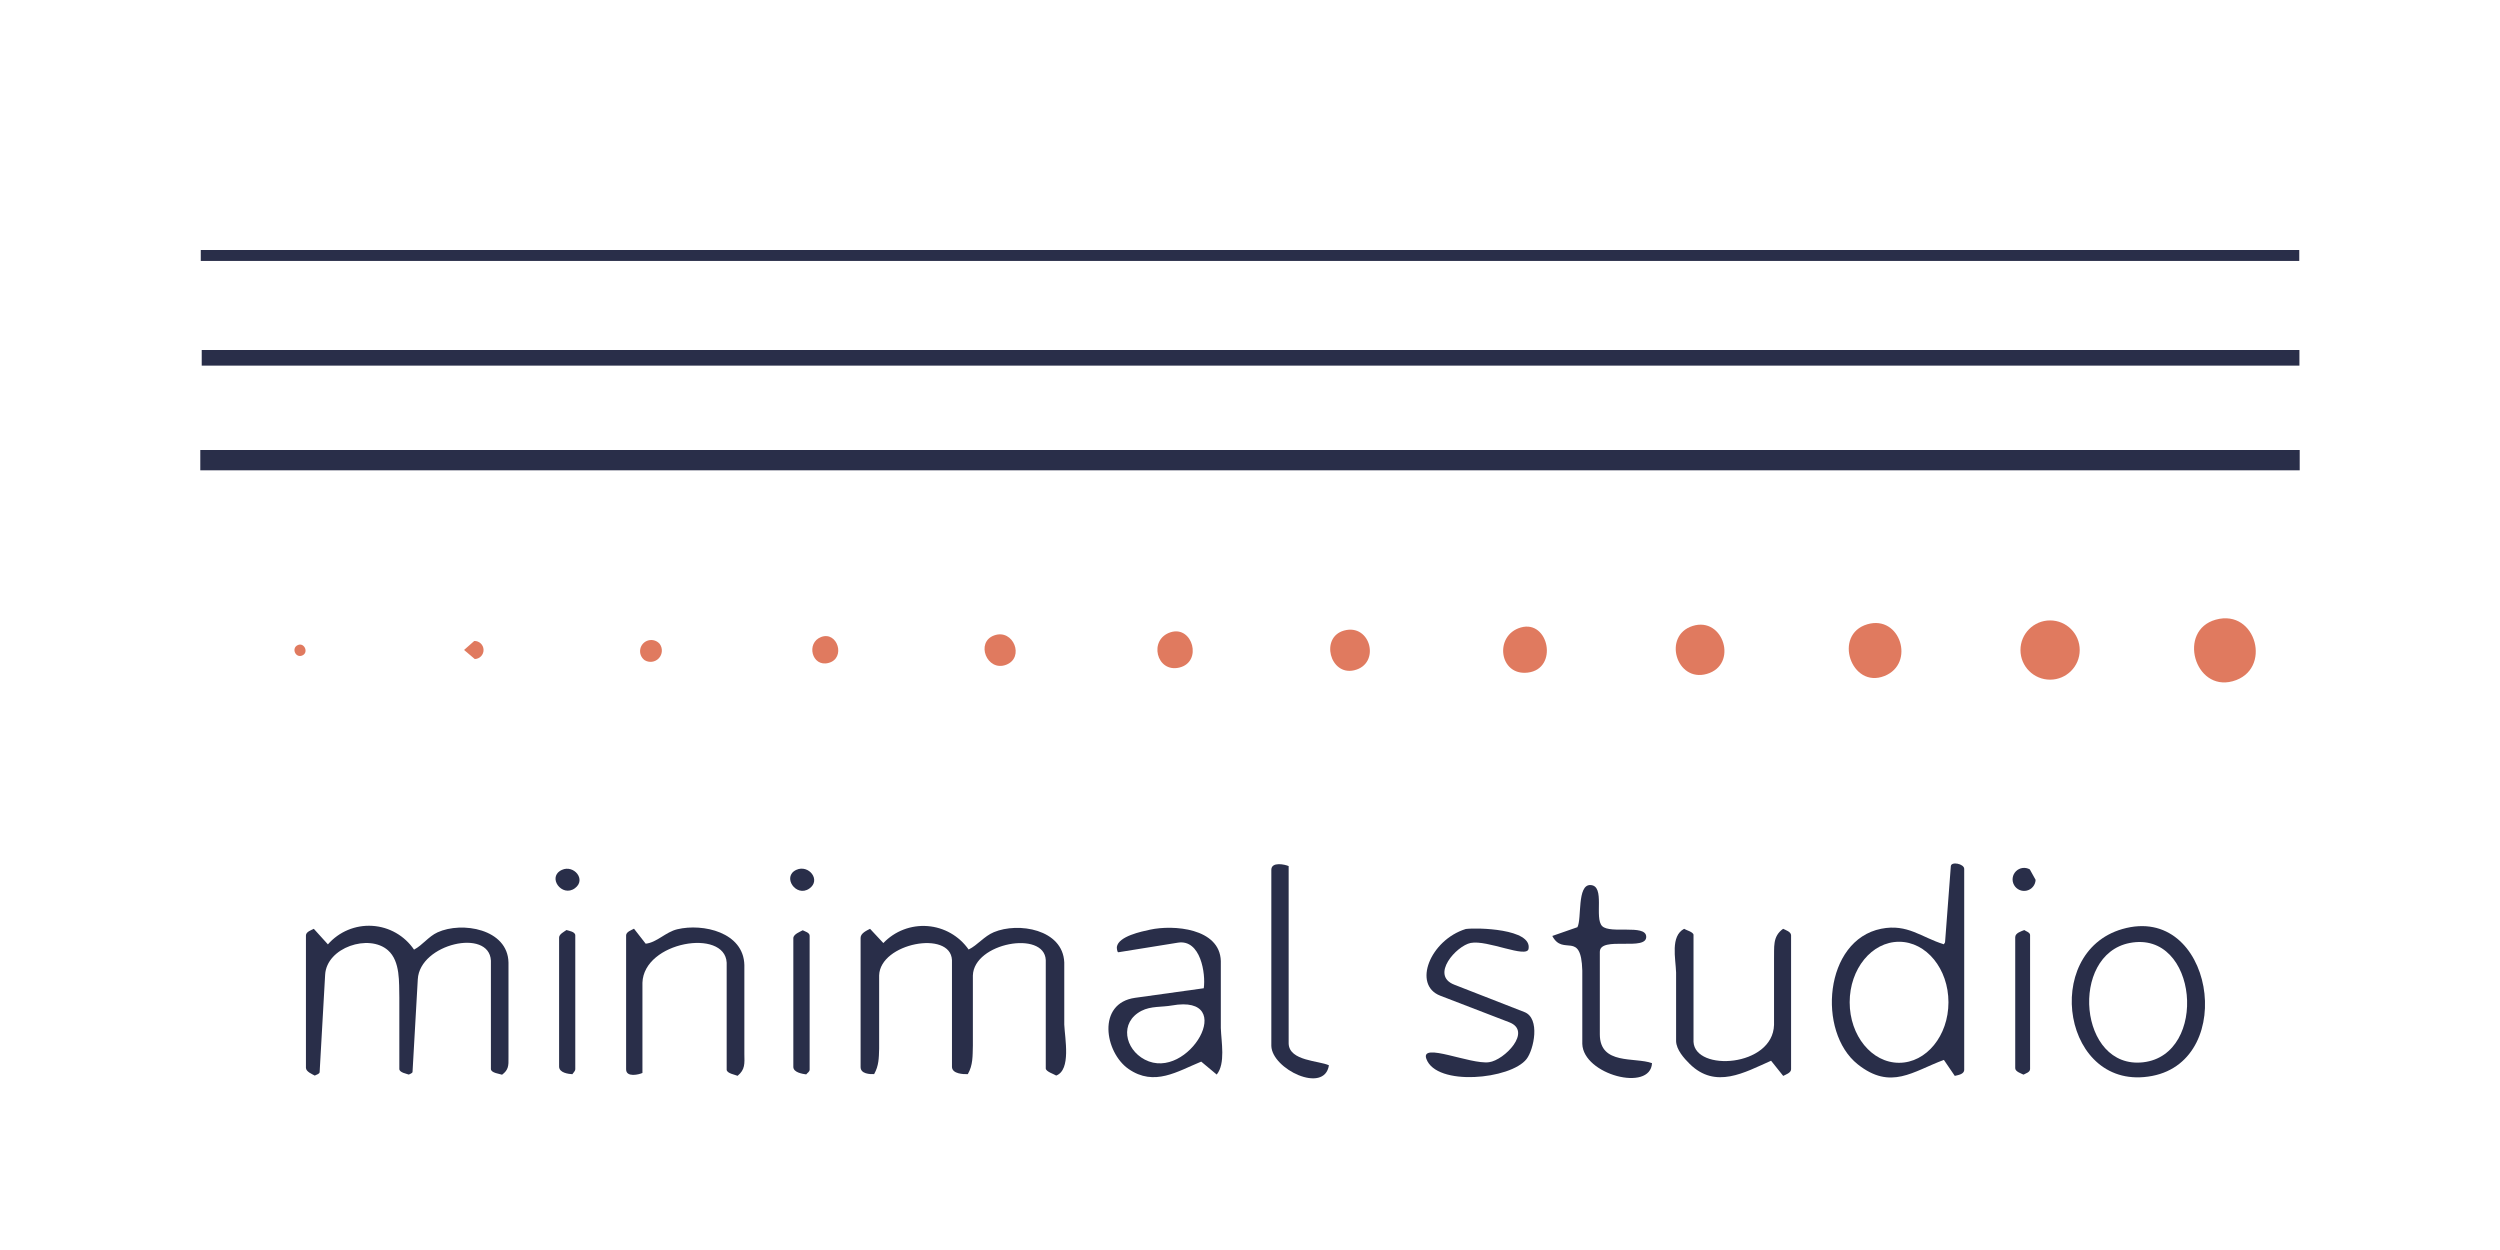
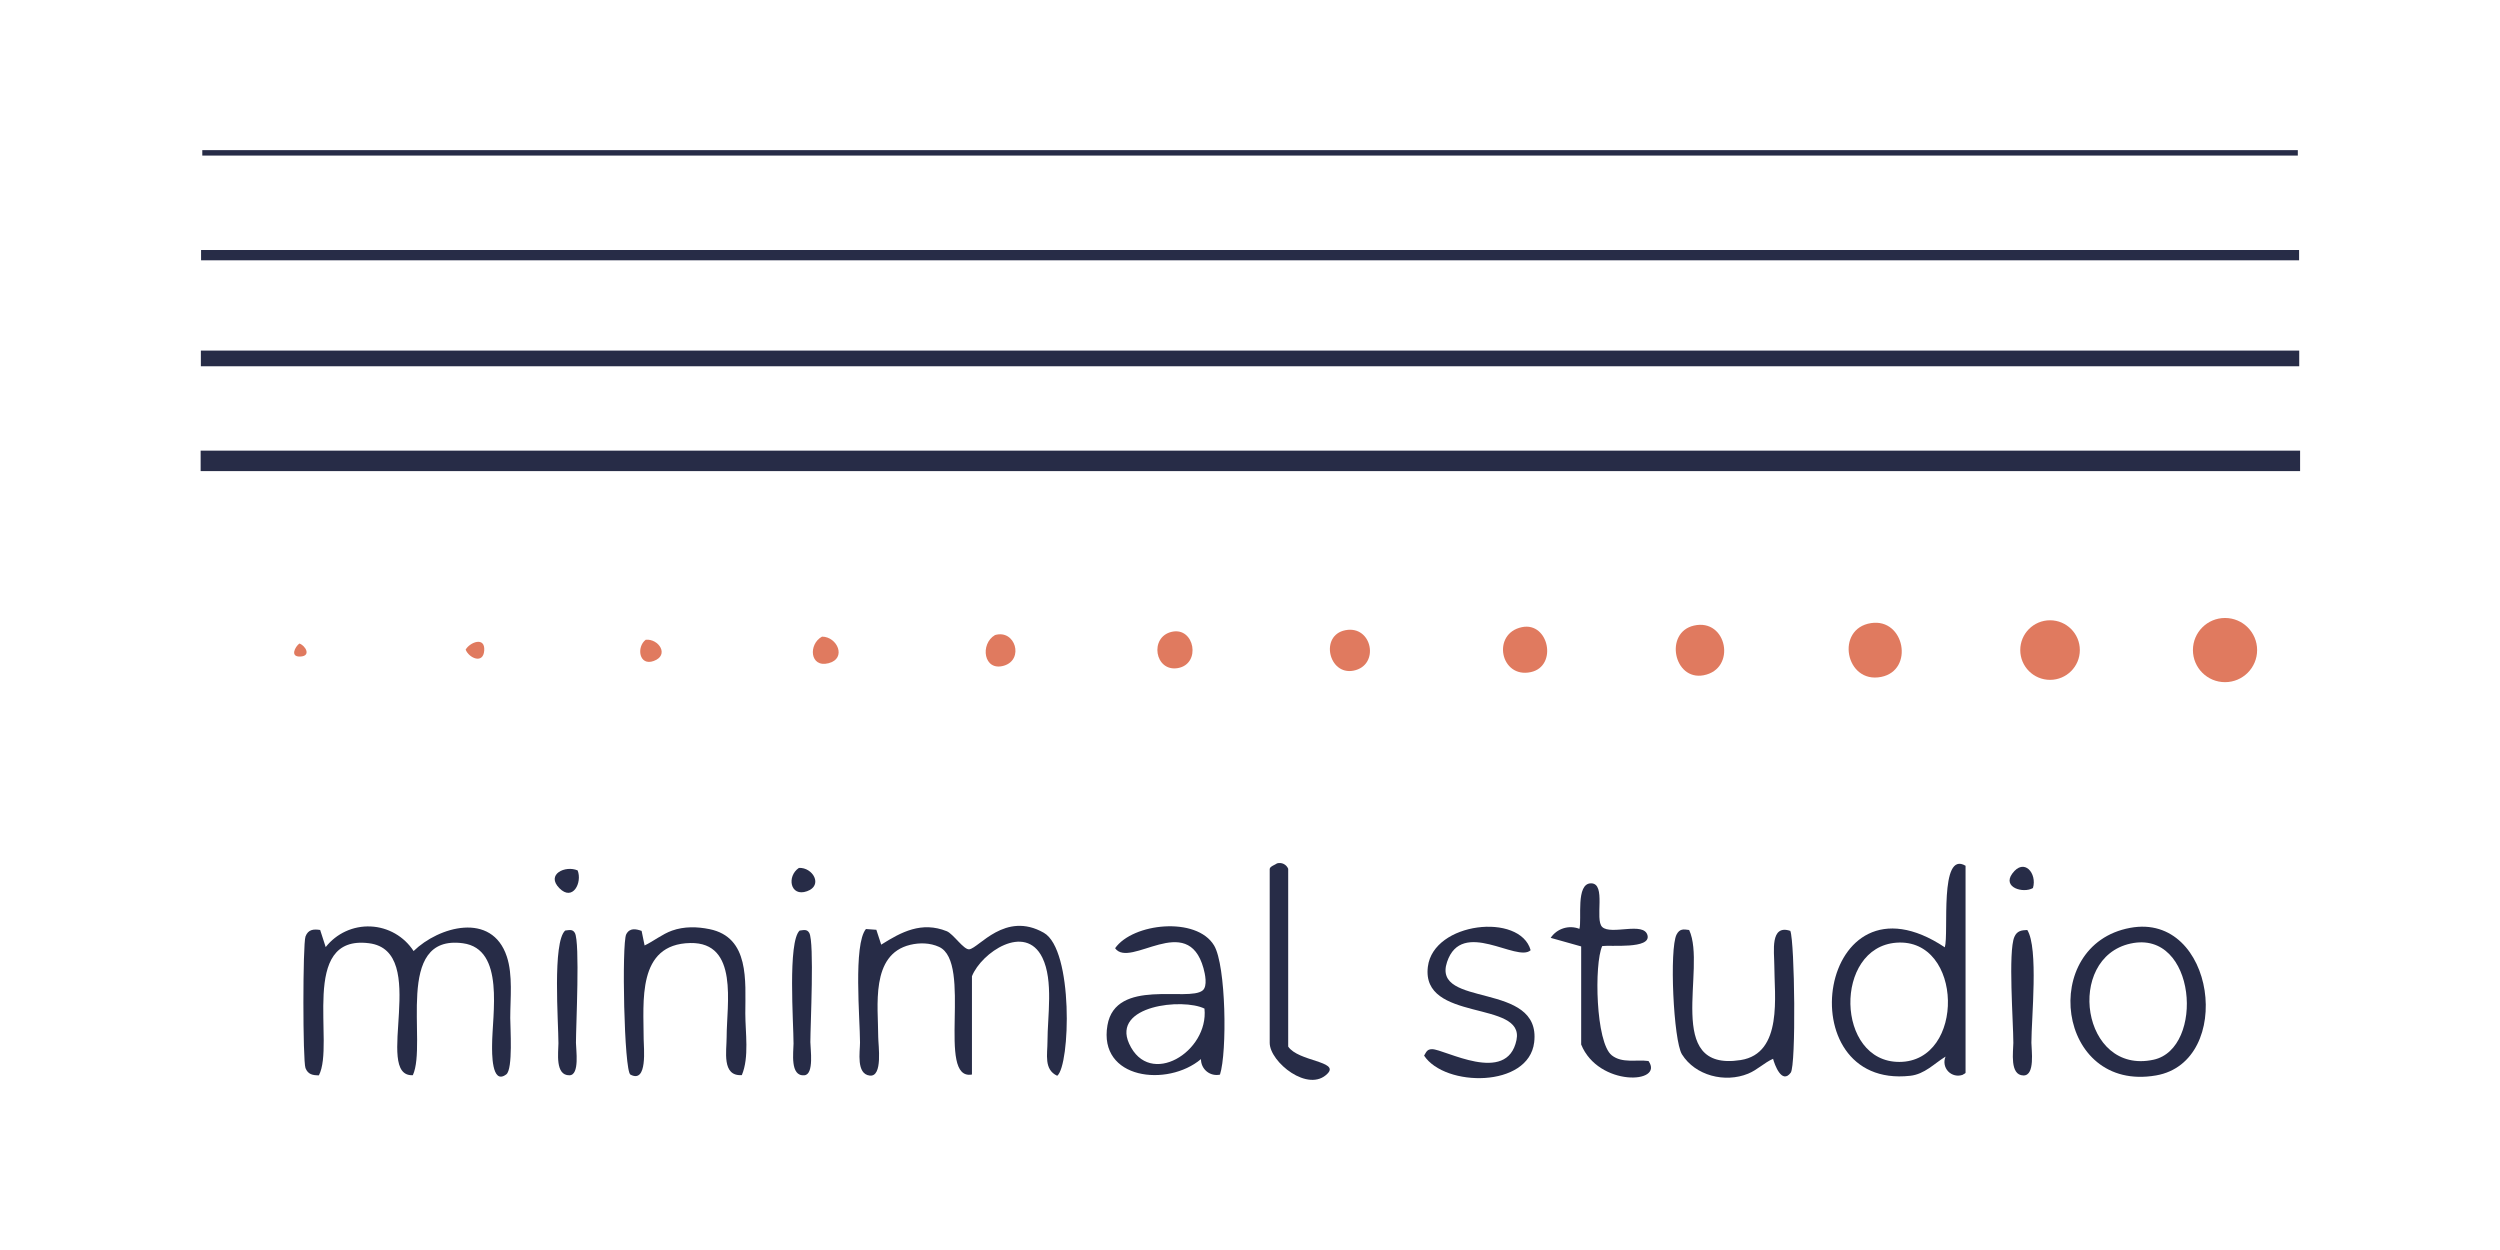
- <svg xmlns="http://www.w3.org/2000/svg" width="480" height="240" viewBox="0 0 1600 800">
-   <g id="navy" data-name="Navy" fill="#292E49" fill-rule="evenodd">
-     <rect id="shape-1" x="128.49" y="160" width="1343.04" height="7" />
-     <rect id="shape-2" x="129.1" y="224" width="1342.53" height="10" />
-     <rect id="shape-3" x="128.19" y="288" width="1343.62" height="13" />
-     <path d="M824.74 554.3L824.74 667.84C825.04 679.12 844.34 678.8 850.51 681.79C847.6 700.39 814.02 684.2 813.65 669.37L813.65 618.5L813.65 556.64C813.71 551.31 822.43 553.24 824.74 554.3Z" />
-     <path d="M1251.06 688.57L1244.09 678.34C1224.25 685.65 1210.16 698 1188.97 681.18C1162.81 660.41 1167.46 601.65 1203.99 594.4C1220.87 591.05 1229.7 599.95 1244.06 604.34C1244.56 603.25 1244.77 603.85 1244.87 602.58L1248.53 554.37C1248.78 551.11 1257.09 552.84 1257.09 556.08L1257.09 684.65C1257.09 687.62 1252.92 688.07 1251.06 688.57ZM1247.01 641.46A31.61 38.73 0 1 0 1183.79 641.46A31.61 38.73 0 1 0 1247.01 641.46Z" />
-     <path d="M359.63 556.72C367.2 553.25 375.41 562.92 367.98 568.44C359.63 574.64 349.82 561.2 359.63 556.72Z" />
-     <path d="M509.63 556.71C517.56 553.05 525.73 563.28 517.94 568.7C509.51 574.56 500.27 561.04 509.63 556.71Z" />
-     <path d="M1299.07 556.41L1302.79 563.11A7.37 7.37 0 1 1 1299.07 556.41Z" />
-     <path d="M1057.29 680.42C1056.31 699.07 1013.24 687.8 1012.67 668.07L1012.67 621.15C1011.92 594.99 1000.42 612.31 993.47 599.01L1009.55 593.4C1012.44 587.96 1009.17 566.08 1017.9 566.43C1027.6 566.82 1020.12 587.63 1025.43 592.75C1030.63 597.78 1052.79 591.5 1053.56 599.14C1054.57 609.23 1023.86 598.71 1023.89 609.21L1023.89 662.02C1023.94 681.8 1046.3 676.4 1057.29 680.42Z" />
-     <path d="M200.84 594.44L209.86 604.4A34.88 34.88 0 0 1 264.98 607.77C270.51 604.85 274.19 599.38 280.03 596.7C295.54 589.58 325.03 594.46 325.43 616.05L325.43 676.92C325.53 682.14 325.39 684.75 321.33 687.82C319.81 687.24 314.3 686.72 314.18 684.21L314.18 614.8C313.11 593.94 268.68 603.9 267.39 626.7L264.02 686.04C263.97 686.89 262.14 687.38 261.65 687.73C260.3 687.2 255.63 686.46 255.57 684.17L255.57 638.45C255.33 628.89 256.32 615.26 248.31 608.19C236.14 597.45 209.07 606.33 208.09 623.8L204.57 686.14C204.5 687.42 202.19 687.86 201.47 688.38C199.91 687.51 195.8 685.9 195.8 683.4L195.8 598.7C195.81 596.28 199.37 595.25 200.84 594.44Z" />
-     <path d="M405.76 594.37L413.24 603.97C420.44 603.19 425.94 596.51 433.5 594.72C449.91 590.82 475.93 596.66 476.39 617.65L476.39 674.56C476.52 680.74 476.92 684.54 472.05 688.52C470.57 687.83 465.19 687.02 465.07 684.62L465.07 616.1C463.93 594.02 412.03 602.54 411.16 628.94L411.16 686.69C408.9 687.74 400.71 689.71 400.71 684.37L400.71 598.63C400.71 596.35 404.35 595.17 405.76 594.37Z" />
-     <path d="M556.83 594.44L565.34 603.56A35.36 35.36 0 0 1 619.92 607.7C625.82 604.77 629.73 599.25 636.08 596.59C651.61 590.06 680.21 594.65 681.13 615.92L681.13 655.75C681.53 664.73 685.6 684.69 675.97 688.36C674.65 687.46 669.39 685.86 669.29 683.83L669.29 614.43C668.38 595.24 623.24 603.36 622.64 624.3L622.64 669.18C622.45 675.78 622.76 681.63 619.4 687.45C616.58 687.55 609.47 687.31 609.26 682.91L609.26 614.45C608.35 595.11 563.23 603.52 562.65 624.26L562.65 671.14C562.48 677.18 562.46 682.09 559.44 687.43C556.78 687.54 550.79 687.33 550.78 682.94L550.78 600.23C550.77 597.2 554.86 595.47 556.83 594.44Z" />
-     <path d="M778.7 687.72L768.78 679.44C753.58 685.64 738.77 695.57 722.3 684.16C706.97 673.55 701.83 642.04 726.48 638.6L770.41 632.48C771.74 623.25 768.45 600.95 753.84 603.31L715.8 609.44C714.89 609.59 714.72 606.46 714.79 606.02C715.85 599.14 730.66 596.16 736.07 594.98C750.86 591.76 780.66 593.93 781.33 615.03L781.33 657.91C781.61 666.9 784.42 680.65 778.7 687.72ZM750 643.5C793.11 635.83 760.51 692.71 732.68 678.16C719.87 671.47 716.28 654.33 730.53 646.94C736.59 643.8 743.55 644.65 750 643.5Z" />
-     <path d="M938.09 594.56C945.33 593.59 980.62 594.36 978.27 607.27C977.12 613.54 951.86 601.36 941.22 603.49C932.13 605.3 915.2 624.13 930.72 630.19L975.65 647.73C985.91 651.74 981.68 671.74 976.98 677.79C966.88 690.8 919.23 695.52 912.85 677.62C908.98 666.76 940.98 681.38 952.96 679.82C962.79 678.55 980.85 660 965.92 654.25L921.78 637.25C903.83 630.34 915.3 601.62 938.09 594.56Z" />
-     <path d="M1077.84 594.44C1079 595.27 1083.76 596.44 1083.85 598.3L1083.85 666.78C1084.82 686.01 1134.58 682.95 1135.38 655.96L1135.38 614.07C1135.61 606.29 1134.24 599.34 1141.2 594.43C1142.6 595.19 1146.29 596.28 1146.29 598.6L1146.29 684.36C1146.29 686.67 1142.66 687.79 1141.25 688.58L1133.49 678.87C1116.47 686.37 1097.98 697.24 1081.42 680.92C1077.72 677.27 1072.87 671.83 1072.7 666.33L1072.7 622.43C1072.41 613.38 1068.95 599.15 1077.84 594.44Z" />
-     <path d="M1358.25 594.6C1416.19 577.82 1432.46 678.08 1377.37 688.6C1320.34 699.49 1306.09 609.71 1358.25 594.6ZM1363 603.51C1406.83 595.01 1413.63 675.02 1371.67 679.86C1330.32 684.62 1324.27 611.02 1363 603.51Z" />
-     <path d="M362.54 595.22C363.96 595.71 368.17 596.24 368.18 598.65L368.18 684.18C368.18 685.58 366.93 686.47 366.31 687.49C363.83 687.35 357.81 686.63 357.82 682.56L357.82 600.05C357.82 597.81 361.17 596.25 362.54 595.22Z" />
-     <path d="M513.76 595.37C514.99 596.08 518.17 596.81 518.17 598.88L518.17 684.52C518.17 685.99 516.66 686.66 515.97 687.62C513.74 687.29 507.83 686.46 507.73 682.88L507.73 641.16L507.73 600.39C507.8 597.85 512.12 596.29 513.76 595.37Z" />
-     <path d="M1295.53 595.24C1296.46 595.93 1299.24 596.76 1299.25 598.37L1299.25 684.19C1299.25 686.28 1296.28 687.03 1295.05 687.77C1293.67 687.04 1289.75 685.88 1289.74 683.64L1289.74 599.81C1289.74 597.04 1293.82 595.97 1295.53 595.24Z" />
+ <svg xmlns="http://www.w3.org/2000/svg" width="480" height="240" viewBox="0 0 3200 1600">
+   <g id="navy" data-name="Navy" fill="#272C47" fill-rule="evenodd">
+     <rect id="shape-1" x="258.94" y="192.17" width="2682.26" height="6.97" />
+     <rect id="shape-2" x="257.37" y="320.01" width="2685.47" height="13.18" />
+     <rect id="shape-3" x="257.11" y="448.75" width="2685.9" height="20.07" />
+     <rect id="shape-4" x="256.82" y="576.82" width="2687.3" height="26.19" />
+     <path d="M1634.65 1105.11A11.82 11.82 0 0 1 1648.89 1112.07L1648.89 1339.64C1661.87 1358.74 1714.42 1358.31 1699.41 1374.02C1674.95 1399.63 1625.22 1359.35 1625.22 1334.84L1625.22 1112.38C1625.22 1109.03 1632.64 1106.72 1634.65 1105.11Z" />
+     <path d="M2512.38 1375.7A17.4 17.4 0 0 1 2490.34 1352.42C2475.68 1361.37 2463.71 1374.93 2445.09 1377.01C2286.2 1394.74 2327.48 1104.76 2489.36 1212.56C2494.76 1194.68 2481.99 1088.01 2515.91 1108.17L2515.91 1373.2C2515.91 1373.96 2512.77 1375.11 2512.38 1375.7ZM2427.49 1206.63C2513.2 1200.41 2516.12 1358.98 2431.26 1359.26C2349.47 1359.53 2346.98 1212.48 2427.49 1206.63Z" />
+     <path d="M739.36 1114.13C745.55 1129.6 733.18 1154.23 716.03 1136.92C698.42 1119.15 723.6 1107.33 739.36 1114.13Z" />
+     <path d="M1022.61 1110.93C1040.28 1109.94 1053.97 1133.26 1033.04 1140.76C1011.33 1148.54 1006.71 1121.55 1022.61 1110.93Z" />
+     <path d="M2602.17 1136.69C2589.83 1143.85 2562.78 1135.99 2575.64 1118.29C2590.84 1097.36 2607.79 1118.03 2602.17 1136.69Z" />
+     <path d="M2050.82 1210.97C2040.45 1233.71 2042.39 1334.75 2063.16 1350.89C2076.65 1361.37 2094.54 1355.96 2110.09 1358.11C2130.73 1387.49 2045.84 1391.19 2023.9 1336.98L2023.9 1211.42L1984.87 1200.45A30.77 30.77 0 0 1 2021.65 1188.92C2025.04 1176.83 2016.6 1130.57 2036.63 1130.66C2056.38 1130.76 2040.9 1177.06 2050.84 1186.53C2062.17 1197.34 2104.21 1179.24 2108.8 1197.19C2113.38 1215.1 2061.29 1209.4 2050.82 1210.97Z" />
+     <path d="M529.4 1217.35C561.47 1186.07 629.54 1166.51 648.71 1224.34C656.61 1248.15 653.12 1278.14 653.12 1302.89C653.12 1315.33 656.76 1368.6 648.05 1375.19C628.8 1389.74 629.87 1345.61 629.87 1338.22C629.87 1298.36 646.74 1214.58 592.47 1207.36C503.42 1195.5 547.37 1335.07 528.43 1376.27C476.79 1378.73 551.35 1217.39 472.35 1207.34C381.94 1195.84 429.18 1336.36 408.18 1376.44C400.53 1376.4 394.32 1375.48 391.03 1367.16C387.44 1358.05 387.48 1208.19 391.05 1198.67C394.49 1189.51 401.56 1189.09 409.8 1190.36L416.89 1212.27A69.23 69.23 0 0 1 529.4 1217.35Z" />
+     <path d="M949.54 1376.16C923.6 1377.85 930.1 1345.36 930.1 1327.42C930.1 1285.71 945.91 1205.87 883.57 1207.07C815.04 1208.39 823.89 1282.29 823.89 1330.14C823.89 1340.48 829.26 1387.31 806.96 1375.5C798.77 1371.16 795.68 1207.3 801.57 1195.91C806.03 1187.29 814.01 1189.01 821.26 1191.54L825.08 1210.2C836.21 1204.95 847.72 1195.64 860.17 1191.2C875.72 1185.66 892.37 1186.06 908.24 1189.31C959.7 1199.86 954 1255.68 954 1297.1C954 1321.81 959.18 1353.24 949.54 1376.16Z" />
+     <path d="M1353.24 1377.02C1335.91 1368.96 1340.78 1349.63 1340.78 1332.81C1340.78 1301.05 1348.59 1255.13 1334.23 1225.8C1312.33 1181.06 1256.21 1219.3 1244.1 1249.58L1244.1 1375.4C1197.91 1383.71 1245.46 1232 1202.01 1212.02C1190.46 1206.72 1177.13 1206.48 1165.08 1209.38C1113.78 1221.72 1124.13 1288.16 1124.13 1327.41C1124.13 1337.78 1130.3 1378.75 1113.26 1376.75C1095.71 1374.68 1100.82 1346.38 1100.82 1334.47C1100.82 1304.8 1092.04 1208.85 1108.4 1189.15L1121.72 1190.12L1127.95 1209.16C1153.91 1192.73 1179.76 1179.1 1211.83 1191.95C1220.26 1195.34 1233.57 1215.95 1240.62 1215.12C1252.98 1213.68 1286.6 1165.76 1336.06 1193.94C1374.16 1215.64 1369.93 1363.39 1353.24 1377.02Z" />
+     <path d="M1561.58 1375.51A19.99 19.99 0 0 1 1537.27 1355.64C1494.46 1391.75 1405.61 1381.77 1417.54 1312.32C1427.99 1251.46 1521.36 1282.74 1539.42 1267.73C1545.96 1262.31 1542.41 1246.34 1540.47 1239.36C1520.15 1166.08 1446.44 1240.39 1427.33 1213.73C1449.93 1181.49 1531.58 1172.76 1554.02 1210.2C1569.41 1235.87 1570.81 1346.75 1561.58 1375.51ZM1541.72 1291C1547.48 1346.24 1471.36 1393.05 1445.31 1335.96C1422.87 1286.77 1514.32 1277.4 1541.72 1291Z" />
+     <path d="M1959.22 1216.27C1941.95 1232.49 1871.17 1174.93 1852.24 1231.31C1832.2 1290.99 1973.12 1255 1963.76 1334.11C1956.83 1392.66 1849.56 1391.66 1822.84 1351.22C1825.59 1346.71 1826.48 1343.04 1832.91 1342.94C1848.77 1342.69 1929.1 1389.36 1941.11 1331.22C1951.76 1279.61 1818.78 1308.98 1827.67 1237.39C1834.79 1179.98 1945.79 1167.99 1959.22 1216.27Z" />
+     <path d="M2726.68 1187.64C2835.68 1167.49 2860.56 1358.87 2759.91 1376.52C2632.22 1398.91 2609.2 1209.35 2726.68 1187.64ZM2727.15 1207.75C2811.47 1189.29 2822.4 1342.18 2756.53 1356.44C2664.32 1376.41 2643.22 1226.13 2727.15 1207.75Z" />
+     <path d="M2162.12 1190.4C2184.94 1239.42 2128.39 1372.44 2227.99 1356.89C2282.55 1348.37 2271.1 1274.1 2271.1 1234.99C2271.1 1218.55 2265.35 1182.69 2291.62 1191.53C2297.25 1206.36 2299.11 1363.62 2292.14 1373.03C2280.73 1388.42 2271.44 1362.62 2269.53 1355.27C2258.31 1360.19 2249.46 1369.45 2237.58 1374.31C2207.91 1386.44 2169.93 1376.82 2152.91 1349.56C2142 1332.07 2136.62 1214.16 2146.05 1196.15C2150 1188.62 2154.87 1189.31 2162.12 1190.4Z" />
+     <path d="M723.45 1191.09C728.18 1190.66 732.87 1188.86 735.85 1194.19C742.51 1206.06 737.22 1313.39 737.22 1334.72C737.22 1343.47 742.24 1376.09 728.95 1376.37C710.21 1376.75 714.8 1346.72 714.8 1335.41C714.8 1308.48 706.97 1205.78 723.45 1191.09Z" />
+     <path d="M1023.53 1191.14C1028.25 1190.68 1032.89 1188.84 1035.89 1194.19C1042.52 1206.05 1037.26 1312.66 1037.26 1333.92C1037.26 1342.66 1042.23 1375.14 1029.69 1376.34C1010.83 1378.16 1015.73 1346.46 1015.73 1335.83C1015.73 1309.4 1008.14 1205.51 1023.53 1191.14Z" />
+     <path d="M2594.93 1190.39C2609.47 1213.58 2600.19 1303.36 2600.19 1334.68C2600.19 1343.93 2605.18 1376.83 2590.01 1376.59C2572.07 1376.3 2577.08 1345.87 2577.08 1334.87C2577.08 1308.77 2570.25 1218.06 2578.39 1199.24C2581.78 1191.39 2587.57 1190.66 2594.93 1190.39Z" />
  </g>
  <g id="coral" data-name="Coral" fill="#E07A5F" fill-rule="evenodd">
-     <path d="M1418.1 396.58C1444.12 389.35 1454.6 428.98 1428.9 436C1404.43 442.67 1393.42 403.44 1418.1 396.58Z" />
-     <circle id="shape-5" cx="1312.06" cy="416.03" r="18.96" />
-     <path d="M1195.07 399.54C1216.22 393.3 1226.01 424.77 1206.01 432.65C1184.78 441.02 1172.93 406.08 1195.07 399.54Z" />
-     <path d="M1083.26 400.62C1103.06 394.31 1112.66 425.48 1092.39 431.3C1072.81 436.93 1063.91 406.78 1083.26 400.62Z" />
-     <path d="M973.25 401.61C991.29 396.36 997.6 428.09 977.78 430.47C959.37 432.68 956.08 406.61 973.25 401.61Z" />
-     <path d="M860.1 403.58C877.32 398.71 883.85 425.07 866.55 429.01C851.16 432.51 844.8 407.92 860.1 403.58Z" />
-     <path d="M749.26 404.62C763.31 400.25 769.75 423.59 754.84 427.23C740.1 430.84 734.81 409.12 749.26 404.62Z" />
-     <path d="M636.3 406.65C648.6 402.23 655.95 420.9 643.9 425.47C631.67 430.1 624.09 411.03 636.3 406.65Z" />
-     <path d="M525.55 407.67C536 403.73 541.54 421.29 530.25 424.29C519.6 427.12 515.67 411.4 525.55 407.67Z" />
-     <path d="M422.21 412.09A7.24 7.24 0 0 1 412.52 422.49A7.15 7.15 0 1 1 422.21 412.09Z" />
-     <path d="M303.52 410.22A5.72 5.72 0 1 1 303.86 421.79L297 415.97L303.52 410.22Z" />
-     <path d="M190.72 412.8C194.7 411.14 197.58 417.34 193.76 419.36C189.28 421.73 186.09 414.72 190.72 412.8Z" />
+     <circle id="shape-5" cx="2848.03" cy="832.09" r="41.08" />
+     <circle id="shape-6" cx="2624.06" cy="832.09" r="38.13" />
+     <path d="M2394.91 797.57C2437.97 790.93 2450.57 858 2407.84 866.47C2362.04 875.55 2348.87 804.66 2394.91 797.57Z" />
+     <path d="M2168.15 800.76C2210.62 790.9 2223.25 856.31 2180.57 864.35C2142.34 871.55 2130 809.61 2168.15 800.76Z" />
+     <path d="M1948.11 802.74C1982.48 795.66 1994.16 852.74 1959.46 860.31C1920.4 868.82 1908.95 810.82 1948.11 802.74Z" />
+     <path d="M1722.01 806.68C1756.56 799.86 1766.55 851.73 1732.52 858.43C1700.59 864.7 1689.09 813.17 1722.01 806.68Z" />
+     <path d="M1499.87 808.72C1529.16 802.05 1537.78 849.92 1507.68 855.16C1478.15 860.3 1470.81 815.33 1499.87 808.72Z" />
+     <path d="M1273.59 812.87C1299.68 805.19 1311.06 844.29 1285.09 852.06C1259.03 859.86 1254.04 824.33 1273.59 812.87Z" />
+     <path d="M1052.22 814.88C1071.85 814.96 1084.11 842.83 1060.61 848.91C1036.44 855.17 1034.43 824.42 1052.22 814.88Z" />
+     <path d="M826.6 818.83C843.33 817.44 857.13 838.6 836.77 846.05C817.98 852.93 814.34 828 826.6 818.83Z" />
+     <path d="M596.03 831.52C601.36 822.04 621.12 814.33 619.81 832.69C618.53 850.64 600.11 842.19 596.03 831.52Z" />
+     <path d="M383.21 823.71C391.06 826.41 398.7 839.7 384.46 840.38C370.81 841.03 377.7 827.79 383.21 823.71Z" />
  </g>
</svg>
